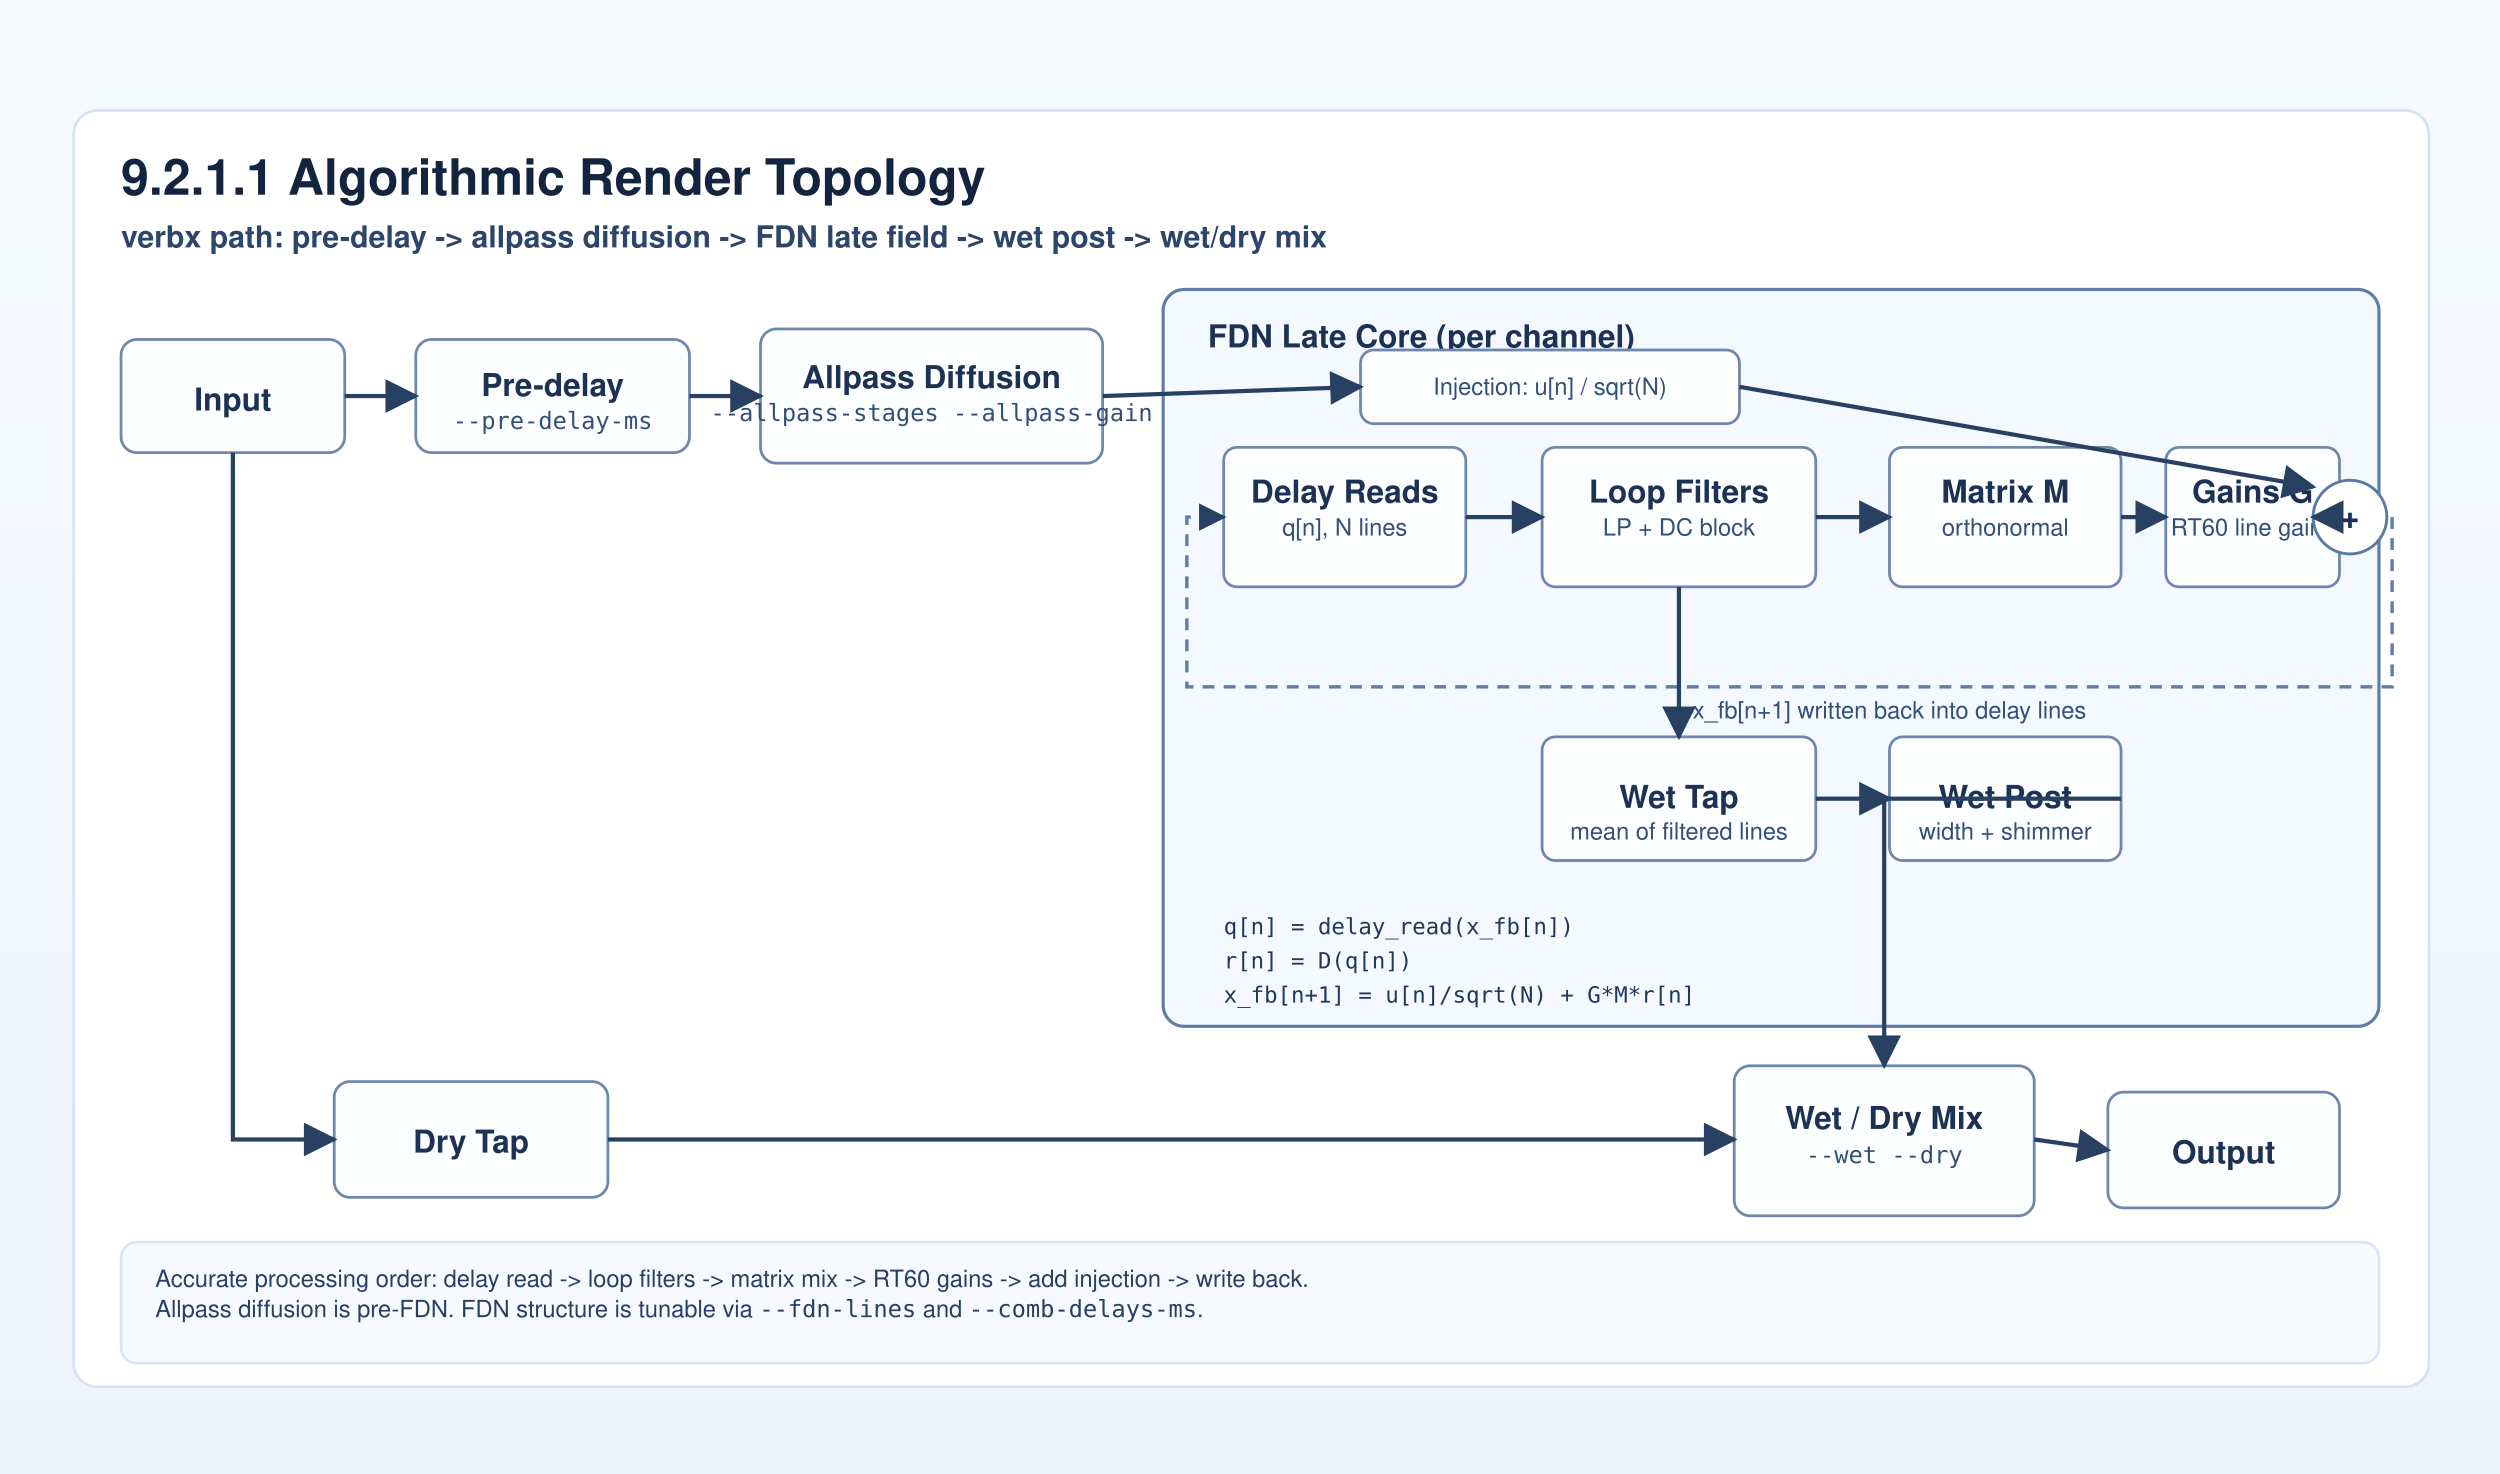
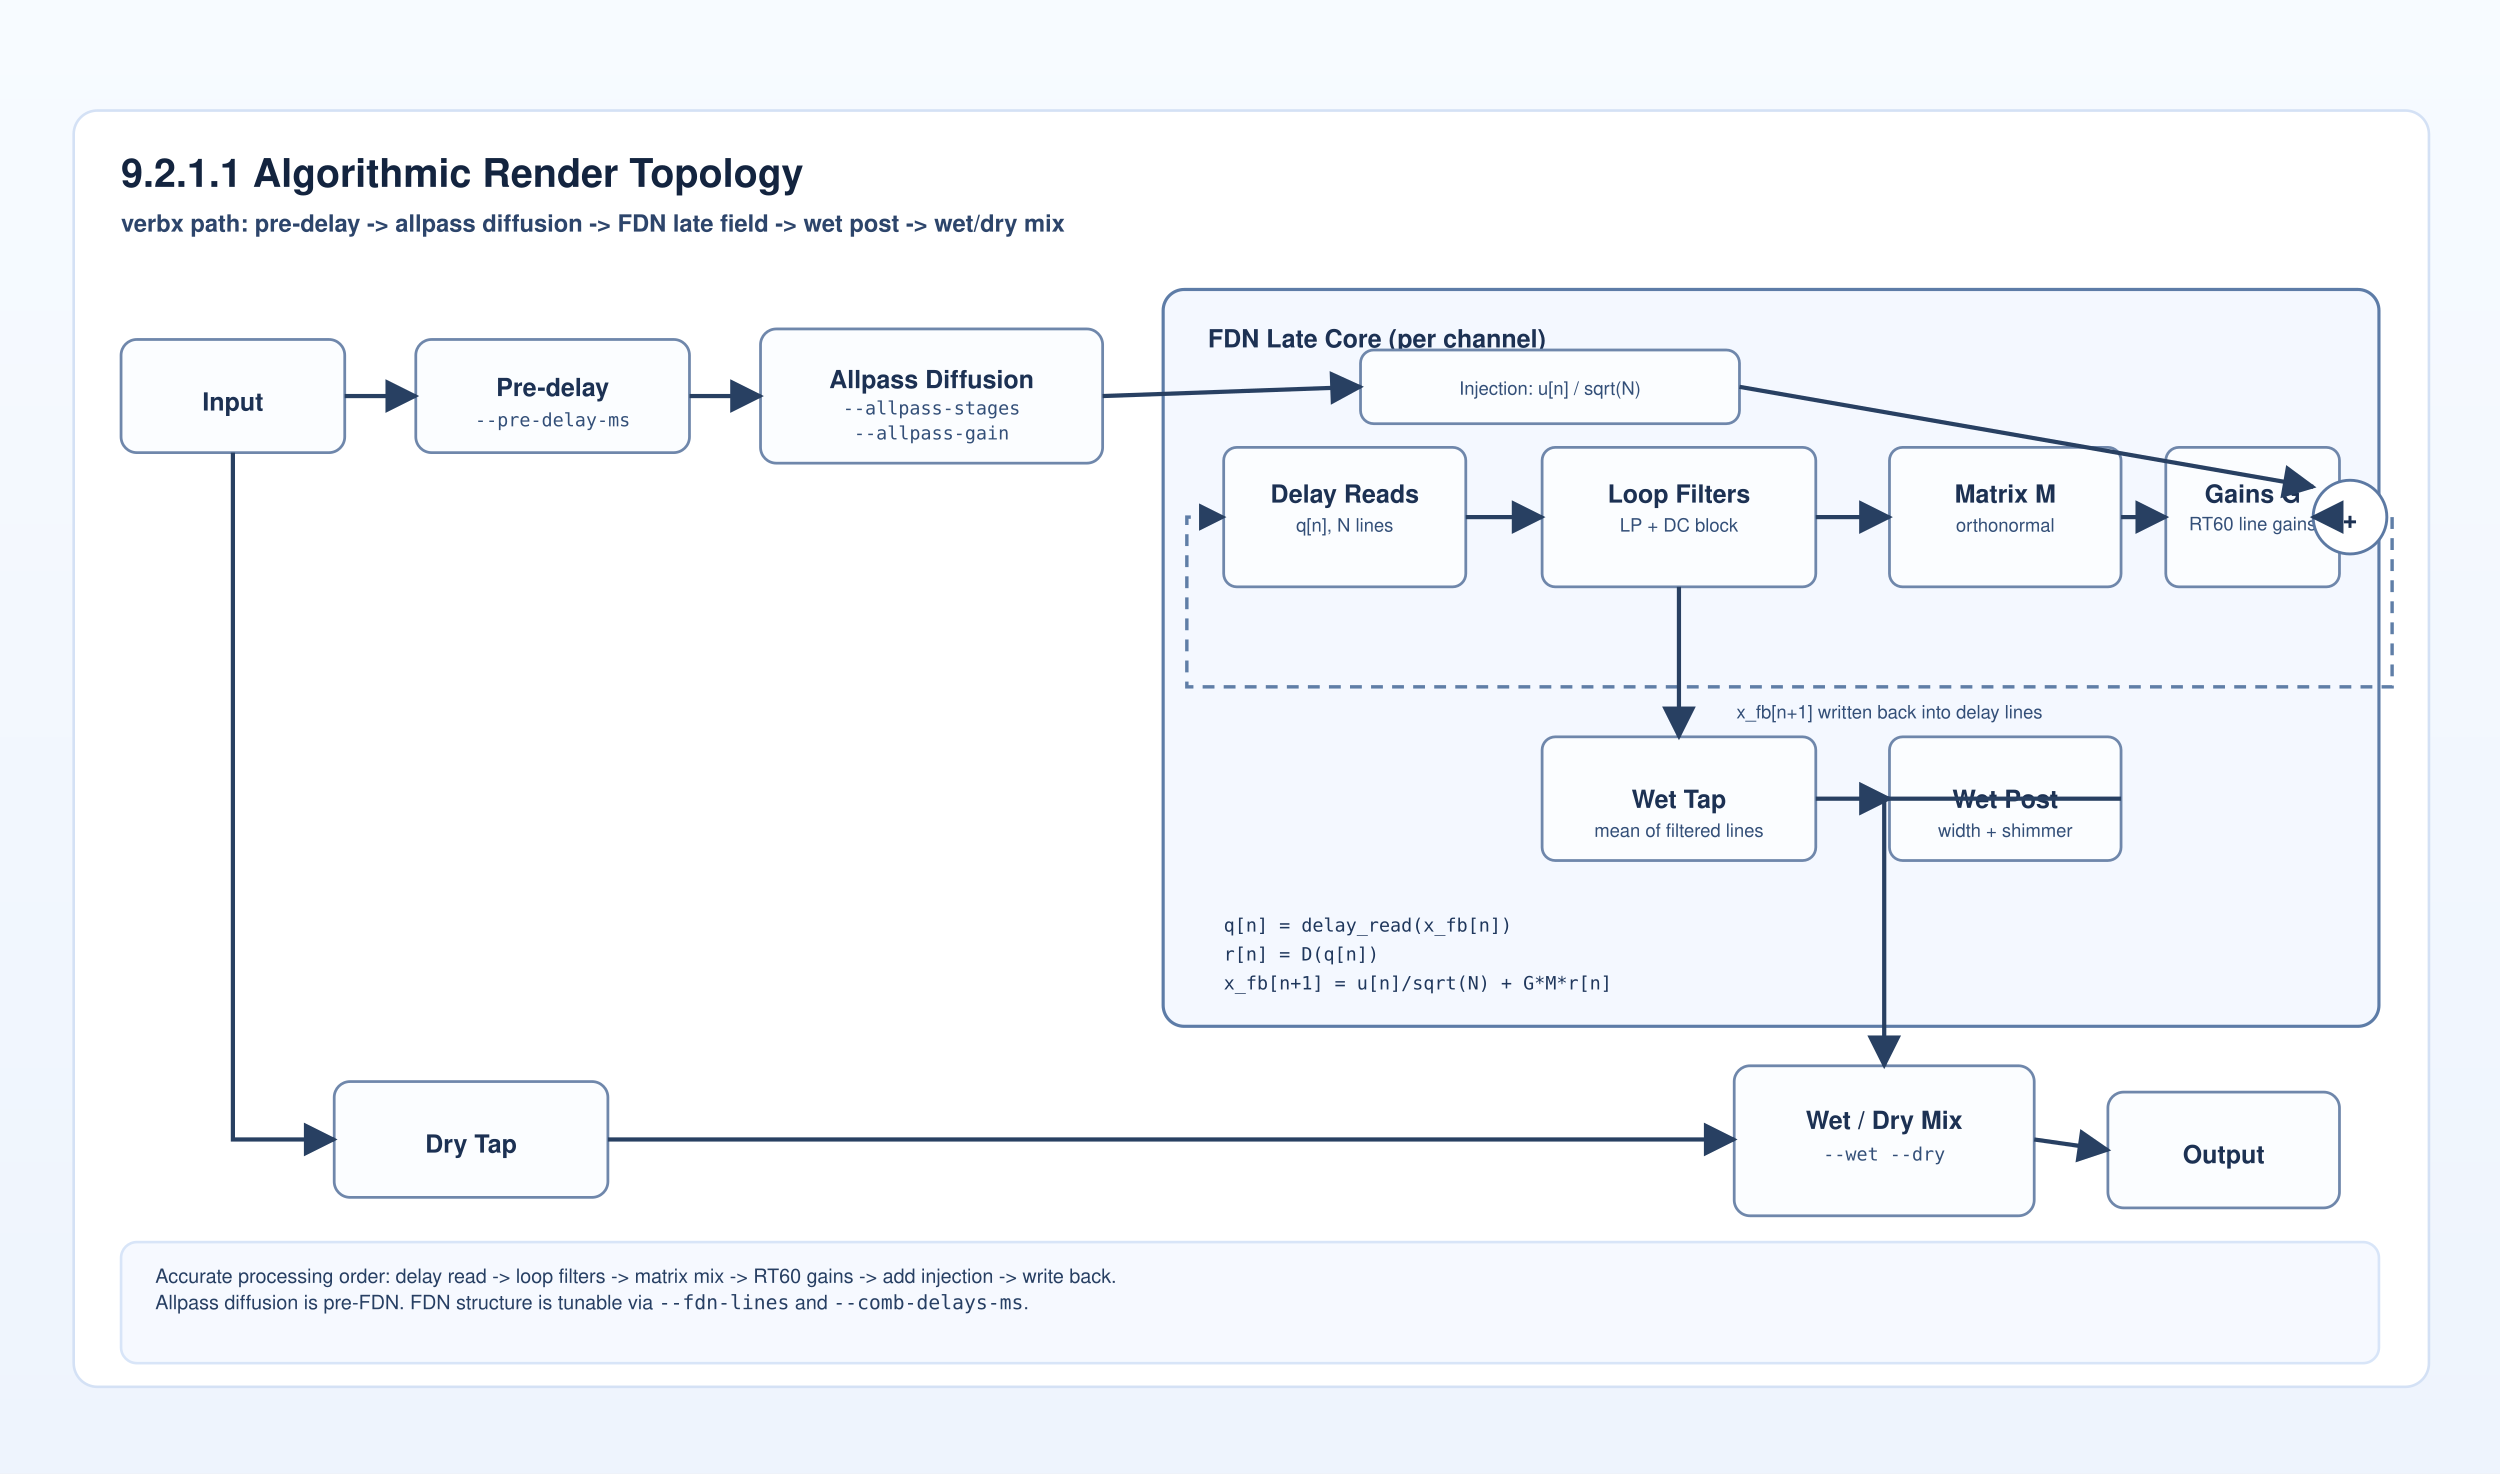
<svg xmlns="http://www.w3.org/2000/svg" viewBox="0 0 1900 1120" role="img" aria-labelledby="title desc">
  <defs>
    <linearGradient id="bg" x1="0" y1="0" x2="0" y2="1">
      <stop offset="0%" stop-color="#f7fbff" />
      <stop offset="100%" stop-color="#eef4fd" />
    </linearGradient>
    <marker id="arrow" viewBox="0 0 10 10" refX="9" refY="5" markerWidth="8" markerHeight="8" orient="auto">
      <path d="M0,0 L10,5 L0,10 Z" fill="#284062" />
    </marker>
    <style>
      .panel { fill: #ffffff; stroke: #d4e1f5; stroke-width: 2; }
      .core { fill: #f4f8ff; stroke: #5d7ca7; stroke-width: 2.4; }
      .box { fill: #fbfdff; stroke: #6f87ab; stroke-width: 2.1; }
      .line { stroke: #284062; stroke-width: 3.2; fill: none; marker-end: url(#arrow); }
      .loop { stroke: #5f7ea7; stroke-width: 2.6; stroke-dasharray: 9 7; fill: none; marker-end: url(#arrow); }
-       .title { fill: #13243f; font-family: "Helvetica Neue", Helvetica, Arial, sans-serif; font-size: 38px; font-weight: 700; }
-       .subtitle { fill: #2d456b; font-family: "Helvetica Neue", Helvetica, Arial, sans-serif; font-size: 23px; font-weight: 600; }
-       .label { fill: #1c3153; font-family: "Helvetica Neue", Helvetica, Arial, sans-serif; font-size: 24px; font-weight: 700; }
-       .small { fill: #334f78; font-family: "Helvetica Neue", Helvetica, Arial, sans-serif; font-size: 18px; }
+       .title { fill: #13243f; font-family: "Helvetica Neue", Helvetica, Arial, sans-serif; font-size: 30px; font-weight: 700; }
+       .subtitle { fill: #2d456b; font-family: "Helvetica Neue", Helvetica, Arial, sans-serif; font-size: 18px; font-weight: 600; }
+       .label { fill: #1c3153; font-family: "Helvetica Neue", Helvetica, Arial, sans-serif; font-size: 19px; font-weight: 700; }
+       .small { fill: #334f78; font-family: "Helvetica Neue", Helvetica, Arial, sans-serif; font-size: 14px; }
      .mono { font-family: "Menlo", "Consolas", monospace; }
-       .eq { fill: #1f375c; font-family: "Menlo", "Consolas", monospace; font-size: 17px; }
+       .eq { fill: #1f375c; font-family: "Menlo", "Consolas", monospace; font-size: 14px; }
      .legend { fill: #f6f9ff; stroke: #d8e5f8; stroke-width: 2; }
-       .legend-text { fill: #273f63; font-family: "Helvetica Neue", Helvetica, Arial, sans-serif; font-size: 18px; }
+       .legend-text { fill: #273f63; font-family: "Helvetica Neue", Helvetica, Arial, sans-serif; font-size: 15px; }
    </style>
  </defs>
  <rect x="0" y="0" width="1900" height="1120" fill="url(#bg)" />
  <rect class="panel" x="56" y="84" width="1790" height="970" rx="18" />
-   <text class="title" x="92" y="148">9.2.1.1 Algorithmic Render Topology</text>
-   <text class="subtitle" x="92" y="188">
+   <text class="title" x="92" y="142">9.2.1.1 Algorithmic Render Topology</text>
+   <text class="subtitle" x="92" y="176">
    <tspan x="92" dy="0">verbx path: pre-delay -&gt; allpass diffusion -&gt; FDN late field -&gt; wet post -&gt; wet/dry mix</tspan>
  </text>
  <rect class="box" x="92" y="258" width="170" height="86" rx="12" />
  <text class="label" x="177" y="312" text-anchor="middle">Input</text>
  <rect class="box" x="316" y="258" width="208" height="86" rx="12" />
  <text class="label" x="420" y="301" text-anchor="middle">Pre-delay</text>
-   <text class="small" x="420" y="326" text-anchor="middle">
+   <text class="small" x="420" y="324" text-anchor="middle">
    <tspan class="mono">--pre-delay-ms</tspan>
  </text>
  <rect class="box" x="578" y="250" width="260" height="102" rx="12" />
  <text class="label" x="708" y="295" text-anchor="middle">Allpass Diffusion</text>
-   <text class="small" x="708" y="320" text-anchor="middle">
-     <tspan class="mono">--allpass-stages --allpass-gain</tspan>
+   <text class="small" x="708" y="315" text-anchor="middle">
+     <tspan class="mono">--allpass-stages</tspan>
+   </text>
+   <text class="small" x="708" y="334" text-anchor="middle">
+     <tspan class="mono">--allpass-gain</tspan>
  </text>
  <path class="line" d="M262,301 L316,301" />
  <path class="line" d="M524,301 L578,301" />
  <rect class="core" x="884" y="220" width="924" height="560" rx="16" />
  <text class="label" x="918" y="264">FDN Late Core (per channel)</text>
  <rect class="box" x="930" y="340" width="184" height="106" rx="10" />
  <text class="label" x="1022" y="382" text-anchor="middle">Delay Reads</text>
-   <text class="small" x="1022" y="407" text-anchor="middle">q[n], N lines</text>
+   <text class="small" x="1022" y="404" text-anchor="middle">q[n], N lines</text>
  <rect class="box" x="1172" y="340" width="208" height="106" rx="10" />
  <text class="label" x="1276" y="382" text-anchor="middle">Loop Filters</text>
-   <text class="small" x="1276" y="407" text-anchor="middle">LP + DC block</text>
+   <text class="small" x="1276" y="404" text-anchor="middle">LP + DC block</text>
  <rect class="box" x="1436" y="340" width="176" height="106" rx="10" />
  <text class="label" x="1524" y="382" text-anchor="middle">Matrix M</text>
-   <text class="small" x="1524" y="407" text-anchor="middle">orthonormal</text>
+   <text class="small" x="1524" y="404" text-anchor="middle">orthonormal</text>
  <rect class="box" x="1646" y="340" width="132" height="106" rx="10" />
  <text class="label" x="1712" y="382" text-anchor="middle">Gains G</text>
-   <text class="small" x="1712" y="407" text-anchor="middle">RT60 line gains</text>
+   <text class="small" x="1712" y="403" text-anchor="middle">RT60 line gains</text>
  <circle cx="1786" cy="393" r="28" fill="#ffffff" stroke="#5c79a3" stroke-width="2.2" />
  <text class="label" x="1786" y="401" text-anchor="middle">+</text>
  <rect class="box" x="1034" y="266" width="288" height="56" rx="10" />
  <text class="small" x="1178" y="300" text-anchor="middle">Injection: u[n] / sqrt(N)</text>
  <path class="line" d="M838,301 L1034,294" />
  <path class="line" d="M1114,393 L1172,393" />
  <path class="line" d="M1380,393 L1436,393" />
  <path class="line" d="M1612,393 L1646,393" />
  <path class="line" d="M1778,393 L1758,393" />
  <path class="line" d="M1322,294 L1758,370" />
  <path class="loop" d="M1818,393 L1818,522 L902,522 L902,393 L930,393" />
  <text class="small" x="1436" y="546" text-anchor="middle">x_fb[n+1] written back into delay lines</text>
  <rect class="box" x="1172" y="560" width="208" height="94" rx="10" />
  <text class="label" x="1276" y="614" text-anchor="middle">Wet Tap</text>
-   <text class="small" x="1276" y="638" text-anchor="middle">mean of filtered lines</text>
+   <text class="small" x="1276" y="636" text-anchor="middle">mean of filtered lines</text>
  <path class="line" d="M1276,446 L1276,560" />
  <rect class="box" x="1436" y="560" width="176" height="94" rx="10" />
  <text class="label" x="1524" y="614" text-anchor="middle">Wet Post</text>
-   <text class="small" x="1524" y="638" text-anchor="middle">width + shimmer</text>
+   <text class="small" x="1524" y="636" text-anchor="middle">width + shimmer</text>
  <path class="line" d="M1380,607 L1436,607" />
-   <text class="eq" x="930" y="710">q[n] = delay_read(x_fb[n])</text>
-   <text class="eq" x="930" y="736">r[n] = D(q[n])</text>
-   <text class="eq" x="930" y="762">x_fb[n+1] = u[n]/sqrt(N) + G*M*r[n]</text>
+   <text class="eq" x="930" y="708">q[n] = delay_read(x_fb[n])</text>
+   <text class="eq" x="930" y="730">r[n] = D(q[n])</text>
+   <text class="eq" x="930" y="752">x_fb[n+1] = u[n]/sqrt(N) + G*M*r[n]</text>
  <rect class="box" x="254" y="822" width="208" height="88" rx="12" />
  <text class="label" x="358" y="876" text-anchor="middle">Dry Tap</text>
  <rect class="box" x="1318" y="810" width="228" height="114" rx="12" />
  <text class="label" x="1432" y="858" text-anchor="middle">Wet / Dry Mix</text>
-   <text class="small" x="1432" y="884" text-anchor="middle">
+   <text class="small" x="1432" y="882" text-anchor="middle">
    <tspan class="mono">--wet --dry</tspan>
  </text>
  <rect class="box" x="1602" y="830" width="176" height="88" rx="12" />
  <text class="label" x="1690" y="884" text-anchor="middle">Output</text>
  <path class="line" d="M177,344 L177,866 L254,866" />
  <path class="line" d="M1612,607 L1432,607 L1432,810" />
  <path class="line" d="M462,866 L1318,866" />
  <path class="line" d="M1546,866 L1602,874" />
  <rect class="legend" x="92" y="944" width="1716" height="92" rx="12" />
-   <text class="legend-text" x="118" y="978">
+   <text class="legend-text" x="118" y="975">
    <tspan x="118" dy="0">Accurate processing order: delay read -&gt; loop filters -&gt; matrix mix -&gt; RT60 gains -&gt; add injection -&gt; write back.</tspan>
-     <tspan x="118" dy="23">Allpass diffusion is pre-FDN. FDN structure is tunable via <tspan class="mono">--fdn-lines</tspan> and <tspan class="mono">--comb-delays-ms</tspan>.</tspan>
+     <tspan x="118" dy="20">Allpass diffusion is pre-FDN. FDN structure is tunable via <tspan class="mono">--fdn-lines</tspan> and <tspan class="mono">--comb-delays-ms</tspan>.</tspan>
  </text>
</svg>
